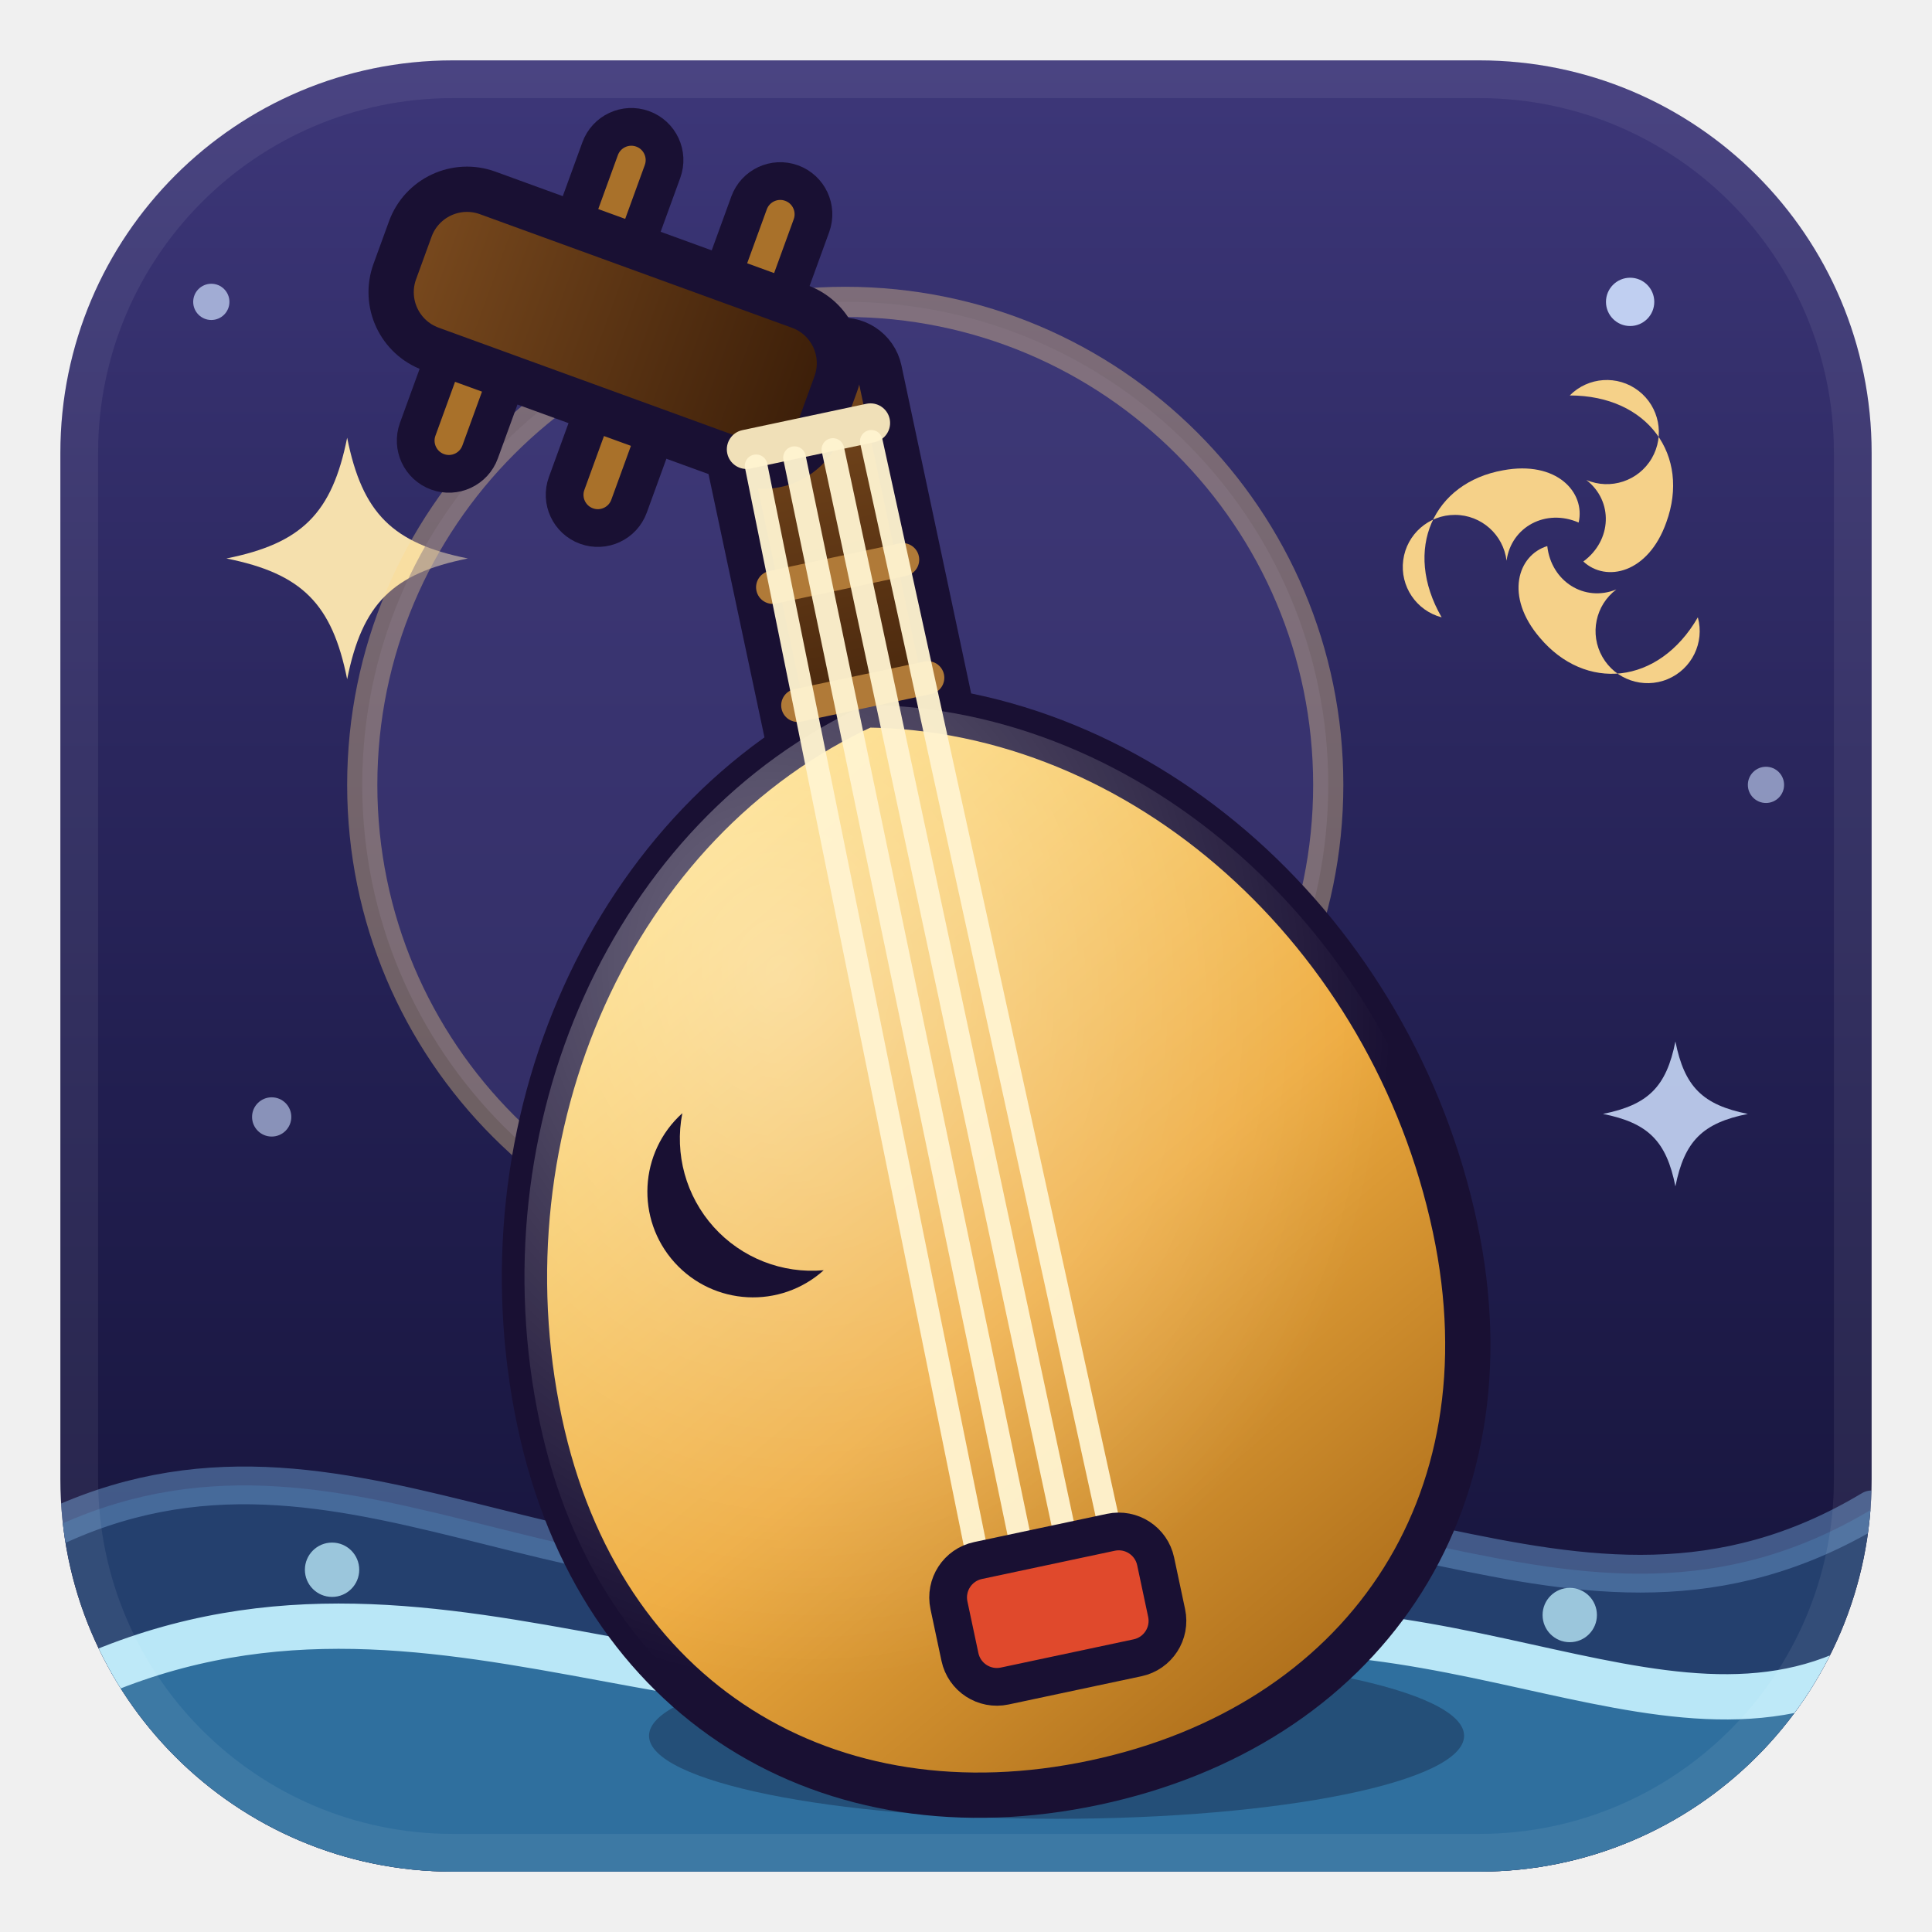
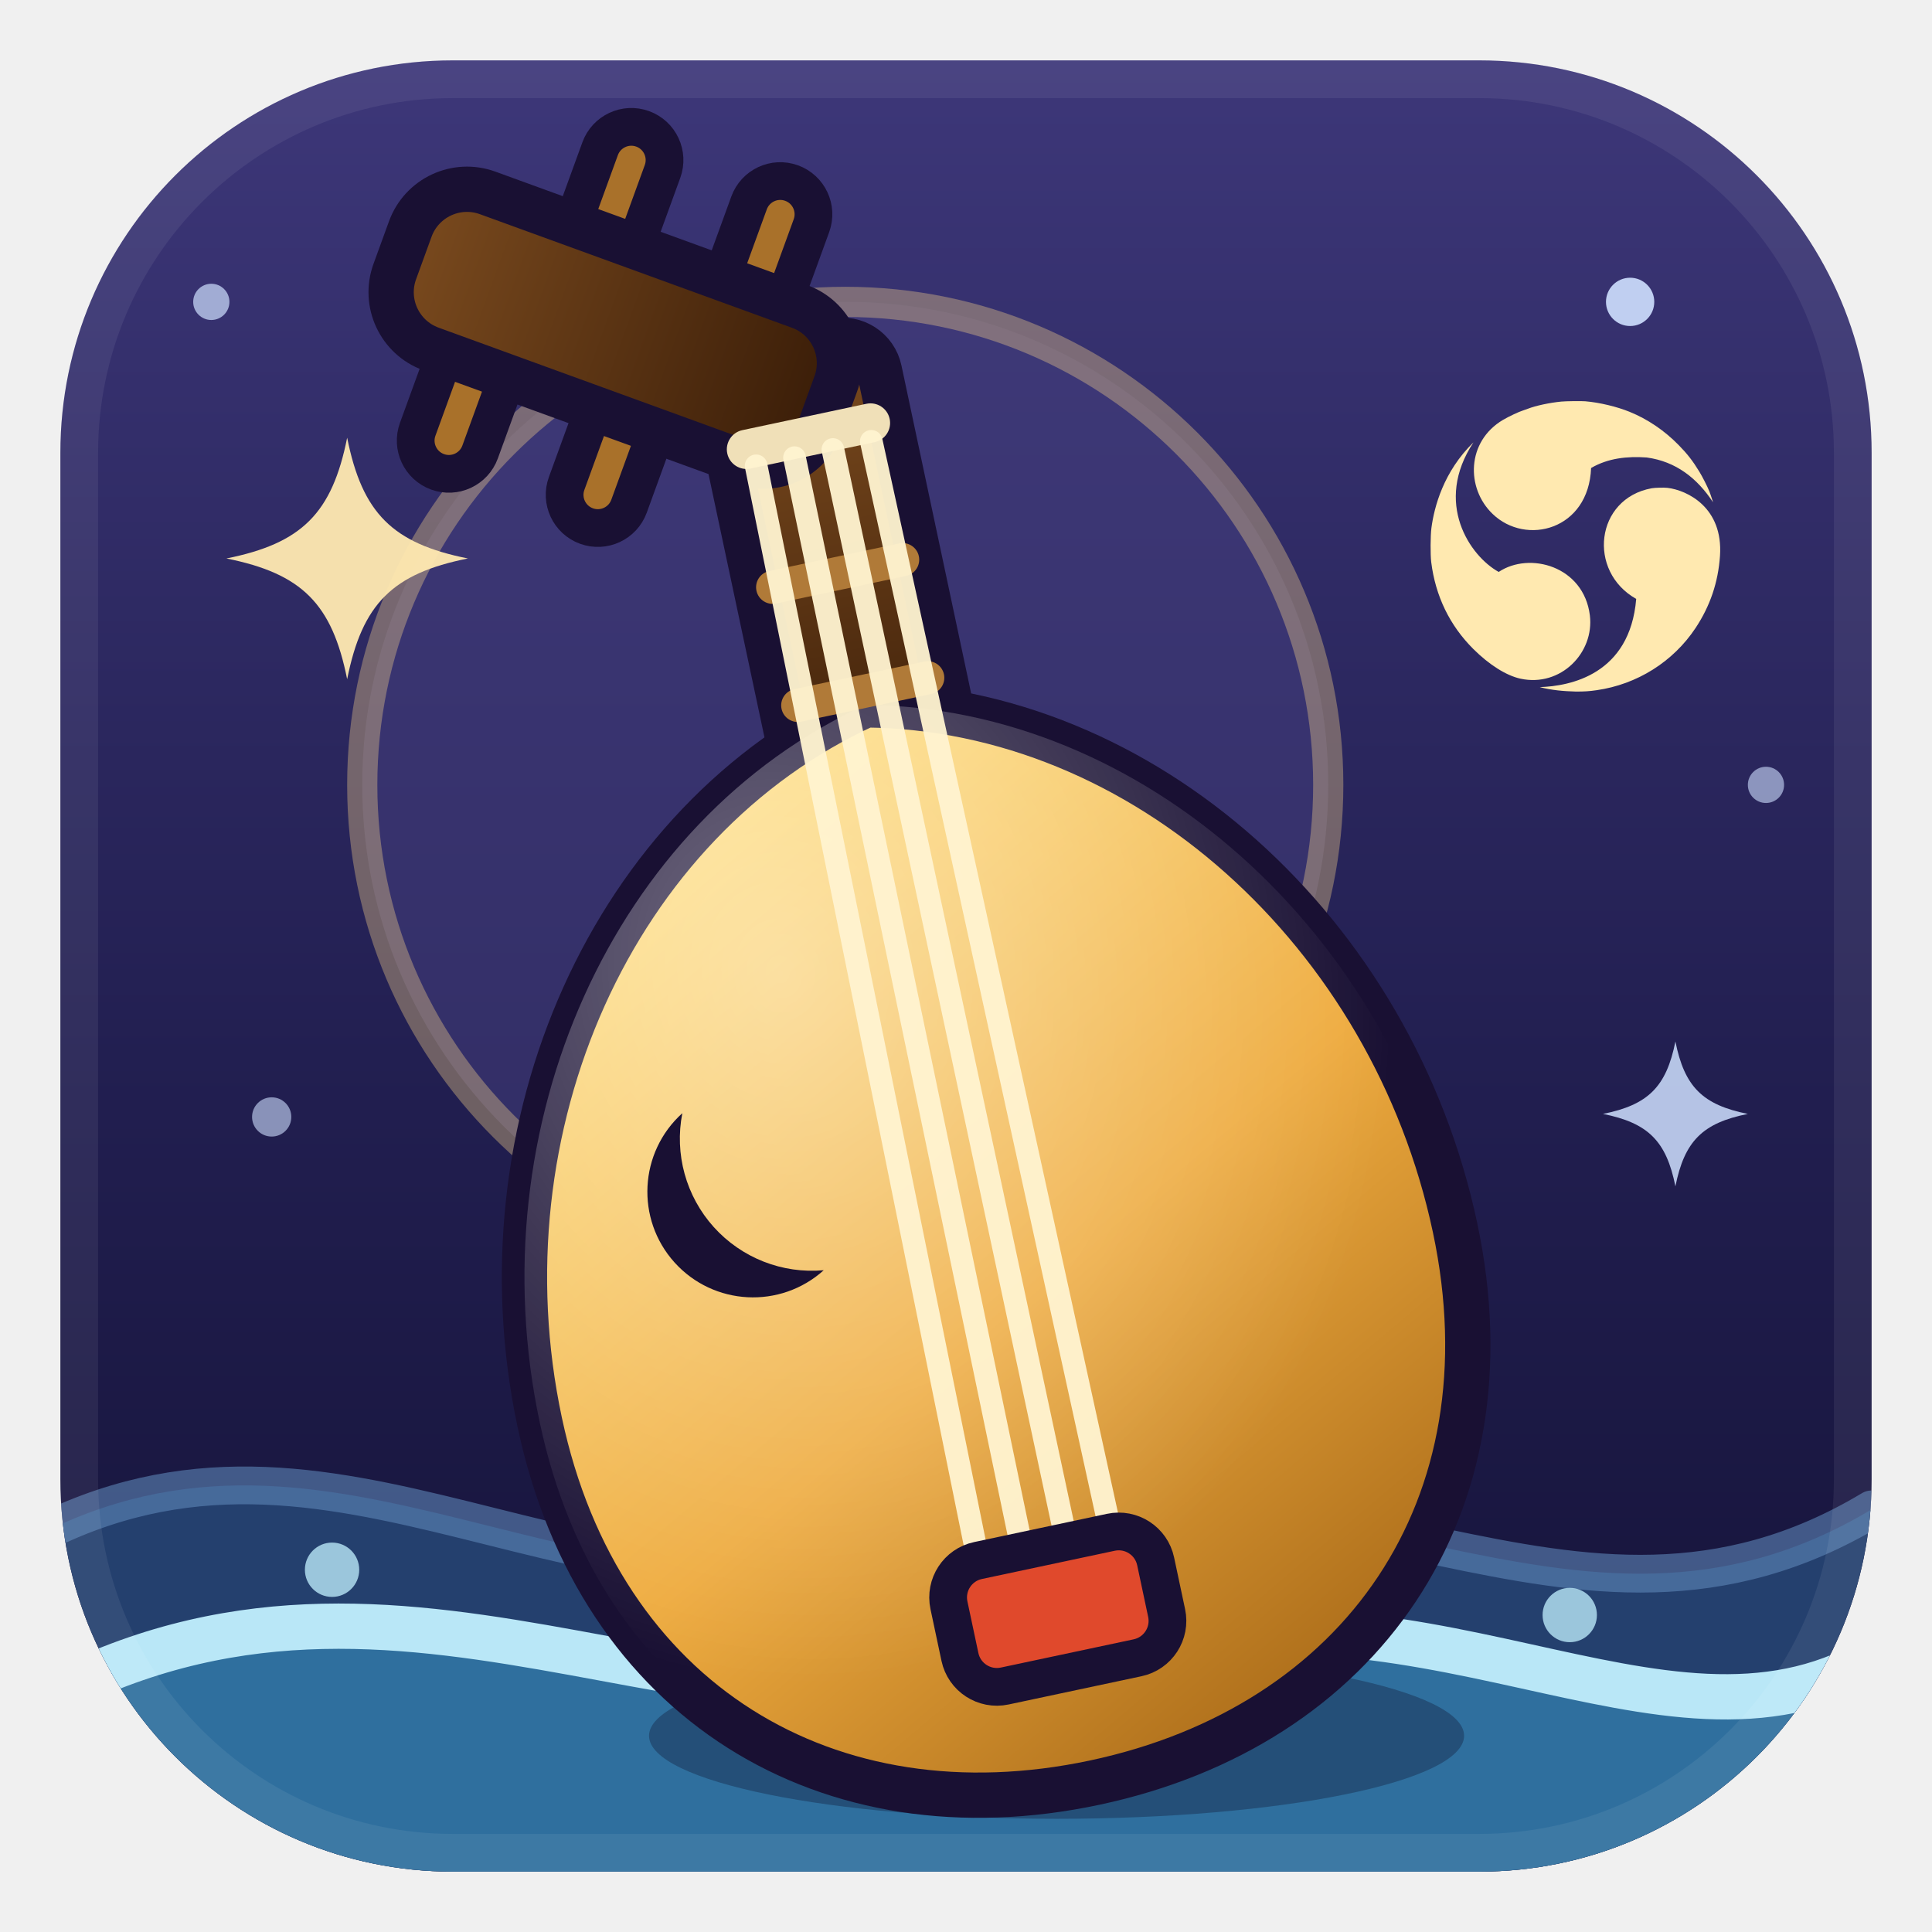
- <svg xmlns="http://www.w3.org/2000/svg" width="128" height="128" viewBox="0 0 128 128">
-   <defs>
+ <svg xmlns="http://www.w3.org/2000/svg" width="128" height="128" viewBox="0 0 128 128" version="1.1" id="svg37" xml:space="preserve">
+   <defs id="defs10">
    <linearGradient id="sky" x1="0" y1="0" x2="0" y2="1">
-       <stop offset="0" stop-color="#3d3779" />
-       <stop offset="0.55" stop-color="#221f51" />
-       <stop offset="1" stop-color="#131135" />
+       <stop offset="0" stop-color="#3d3779" id="stop1" />
+       <stop offset="0.55" stop-color="#221f51" id="stop2" />
+       <stop offset="1" stop-color="#131135" id="stop3" />
    </linearGradient>
    <linearGradient id="lute" x1="0.3" y1="0" x2="0.75" y2="1">
-       <stop offset="0" stop-color="#ffdf7e" />
-       <stop offset="0.55" stop-color="#eeab3f" />
-       <stop offset="1" stop-color="#a96a18" />
+       <stop offset="0" stop-color="#ffdf7e" id="stop4" />
+       <stop offset="0.55" stop-color="#eeab3f" id="stop5" />
+       <stop offset="1" stop-color="#a96a18" id="stop6" />
    </linearGradient>
    <linearGradient id="wood" x1="0" y1="0" x2="0" y2="1">
-       <stop offset="0" stop-color="#7a4a1e" />
-       <stop offset="1" stop-color="#3a1d08" />
+       <stop offset="0" stop-color="#7a4a1e" id="stop7" />
+       <stop offset="1" stop-color="#3a1d08" id="stop8" />
    </linearGradient>
    <radialGradient id="shine" cx="0.35" cy="0.22" r="0.65">
-       <stop offset="0" stop-color="#ffffff" stop-opacity="0.38" />
-       <stop offset="1" stop-color="#ffffff" stop-opacity="0" />
+       <stop offset="0" stop-color="#ffffff" stop-opacity="0.38" id="stop9" />
+       <stop offset="1" stop-color="#ffffff" stop-opacity="0" id="stop10" />
    </radialGradient>
    <clipPath id="frame">
-       <rect x="4" y="4" width="120" height="120" rx="26" />
+       <rect x="4" y="4" width="120" height="120" rx="26" id="rect10" />
    </clipPath>
+     <linearGradient id="linearGradient3383">
+       <stop style="stop-color:#ffffff;stop-opacity:0.753;" offset="0" id="stop3385" />
+       <stop style="stop-color:#ffffff;stop-opacity:0;" offset="1" id="stop3387" />
+     </linearGradient>
+     <linearGradient id="linearGradient3358">
+       <stop style="stop-color:#000000;stop-opacity:1;" offset="0" id="stop3360" />
+       <stop style="stop-color:#000000;stop-opacity:0.502;" offset="1" id="stop3362" />
+     </linearGradient>
+     <linearGradient id="linearGradient3242">
+       <stop style="stop-color:#e9ce7d;stop-opacity:1;" offset="0" id="stop3244" />
+       <stop style="stop-color:#fcecb2;stop-opacity:1;" offset="1" id="stop3246" />
+     </linearGradient>
+     <linearGradient id="linearGradient3232">
+       <stop style="stop-color:#c2aa6d;stop-opacity:1;" offset="0" id="stop3234" />
+       <stop style="stop-color:#ffffff;stop-opacity:1;" offset="1" id="stop3236" />
+     </linearGradient>
  </defs>
-   <rect x="4" y="4" width="120" height="120" rx="26" fill="url(#sky)" />
-   <g fill="#cfe0ff">
-     <circle cx="14" cy="20" r="1.2" opacity="0.7" />
-     <circle cx="108" cy="20" r="1.6" opacity="0.9" />
-     <circle cx="117" cy="52" r="1.2" opacity="0.6" />
-     <circle cx="18" cy="74" r="1.3" opacity="0.6" />
+   <rect x="4" y="4" width="120" height="120" rx="26" fill="url(#sky)" id="rect11" style="display:inline" />
+   <g fill="#cfe0ff" id="g14" style="display:inline">
+     <circle cx="14" cy="20" r="1.2" opacity="0.7" id="circle11" />
+     <circle cx="108" cy="20" r="1.6" opacity="0.9" id="circle12" />
+     <circle cx="117" cy="52" r="1.2" opacity="0.6" id="circle13" />
+     <circle cx="18" cy="74" r="1.3" opacity="0.6" id="circle14" />
  </g>
-   <path d="M23 29 C 24 34 26 36 31 37 C 26 38 24 40 23 45 C 22 40 20 38 15 37 C 20 36 22 34 23 29 Z" fill="#ffe9b0" opacity="0.95" />
-   <path d="M111 69 C 111.6 72 112.8 73.2 115.8 73.8 C 112.8 74.4 111.6 75.6 111 78.6 C 110.4 75.6 109.2 74.4 106.2 73.8 C 109.2 73.2 110.4 72 111 69 Z" fill="#cfe0ff" opacity="0.85" />
-   <circle cx="56" cy="52" r="32" fill="#45407f" opacity="0.5" />
-   <circle cx="56" cy="52" r="32" fill="none" stroke="#ffd98a" stroke-width="2" opacity="0.35" />
-   <g transform="translate(104 36)" fill="#ffd98a" opacity="0.95">
-     <path d="M 0 -9.8 C 5.2 -9.8 8.0 -5.8 6.4 -1.4 C 5.2 2.0 2.4 2.6 0.9 1.2 C 2.8 -0.2 2.9 -2.8 1.1 -4.2 A 3.45 3.45 0 1 0 0 -9.8 Z" />
-     <path d="M 0 -9.8 C 5.2 -9.8 8.0 -5.8 6.4 -1.4 C 5.2 2.0 2.4 2.6 0.9 1.2 C 2.8 -0.2 2.9 -2.8 1.1 -4.2 A 3.45 3.45 0 1 0 0 -9.8 Z" transform="rotate(120)" />
-     <path d="M 0 -9.8 C 5.2 -9.8 8.0 -5.8 6.4 -1.4 C 5.2 2.0 2.4 2.6 0.9 1.2 C 2.8 -0.2 2.9 -2.8 1.1 -4.2 A 3.45 3.45 0 1 0 0 -9.8 Z" transform="rotate(240)" />
+   <path d="m 111,69 c 0.6,3 1.8,4.2 4.8,4.8 -3,0.6 -4.2,1.8 -4.8,4.8 -0.6,-3 -1.8,-4.2 -4.8,-4.8 3,-0.6 4.2,-1.8 4.8,-4.8 z" fill="#cfe0ff" opacity="0.85" id="path15" />
+   <circle cx="56" cy="52" r="32" fill="#45407f" opacity="0.5" id="circle15" />
+   <circle cx="56" cy="52" r="32" fill="none" stroke="#ffd98a" stroke-width="2" opacity="0.35" id="circle16" style="display:inline" />
+   <path d="m 23,29 c 1,5 3,7 8,8 -5,1 -7,3 -8,8 -1,-5 -3,-7 -8,-8 5,-1 7,-3 8,-8 z" fill="#ffe9b0" opacity="0.95" id="path14" style="display:inline" />
+   <g clip-path="url(#frame)" id="g25" style="display:inline">
+     <path d="m 4,101 c 20,-9 36,9 60,1 24,-8 40,10 60,-2 v 24 H 4 Z" fill="#24406e" id="path19" />
+     <path d="m 4,101 c 20,-9 36,9 60,1 24,-8 40,10 60,-2" fill="none" stroke="#5d86b8" stroke-width="2.5" stroke-linecap="round" opacity="0.6" id="path20" />
+     <path d="m 4,112 c 24,-12 44,6 68,-2 22,-7 38,8 52,0 v 14 H 4 Z" fill="#2f6f9e" id="path21" />
+     <path d="m 4,112 c 24,-12 44,6 68,-2 22,-7 38,8 52,0" fill="none" stroke="#b9e7f7" stroke-width="3" stroke-linecap="round" id="path22" />
+     <g fill="#b9e7f7" opacity="0.8" id="g24">
+       <circle cx="22" cy="104" r="1.8" id="circle22" />
+       <circle cx="80" cy="103" r="1.5" id="circle23" />
+       <circle cx="104" cy="107" r="1.8" id="circle24" />
+     </g>
+     <ellipse cx="70" cy="115" rx="27" ry="5.5" fill="#0d1530" opacity="0.35" id="ellipse24" />
  </g>
-   <g clip-path="url(#frame)">
-     <path d="M4 101 C 24 92 40 110 64 102 C 88 94 104 112 124 100 L 124 124 L 4 124 Z" fill="#24406e" />
-     <path d="M4 101 C 24 92 40 110 64 102 C 88 94 104 112 124 100" fill="none" stroke="#5d86b8" stroke-width="2.5" stroke-linecap="round" opacity="0.6" />
-     <path d="M4 112 C 28 100 48 118 72 110 C 94 103 110 118 124 110 L 124 124 L 4 124 Z" fill="#2f6f9e" />
-     <path d="M4 112 C 28 100 48 118 72 110 C 94 103 110 118 124 110" fill="none" stroke="#b9e7f7" stroke-width="3" stroke-linecap="round" />
-     <g fill="#b9e7f7" opacity="0.8">
-       <circle cx="22" cy="104" r="1.8" />
-       <circle cx="80" cy="103" r="1.5" />
-       <circle cx="104" cy="107" r="1.8" />
+   <g transform="rotate(-12,64,78)" stroke-linejoin="round" id="g37" style="display:inline">
+     <rect x="58.5" y="22" width="11" height="32" rx="2.5" fill="url(#wood)" stroke="#191033" stroke-width="3" id="rect25" />
+     <g transform="rotate(-58,54.5506,-45.22953)" id="g30">
+       <g fill="#a9712a" stroke="#191033" stroke-width="2.5" id="g29">
+         <rect x="-13" y="-23" width="10" height="4.4" rx="2.2" id="rect26" />
+         <rect x="-13" y="-12.5" width="10" height="4.4" rx="2.2" id="rect27" />
+         <rect x="3" y="-18" width="10" height="4.4" rx="2.2" id="rect28" />
+         <rect x="3" y="-7.5" width="10" height="4.4" rx="2.2" id="rect29" />
+       </g>
+       <rect x="-5.5" y="-28" width="11" height="30" rx="4" fill="url(#wood)" stroke="#191033" stroke-width="3" id="rect30" />
    </g>
-     <ellipse cx="70" cy="115" rx="27" ry="5.5" fill="#0d1530" opacity="0.35" />
+     <path d="m 64,46 c 18,4 31,22 31,42 0,19 -13,31 -31,31 C 46,119 33,107 33,88 33,68 46,50 64,46 Z" fill="url(#lute)" stroke="#191033" stroke-width="3" id="path30" />
+     <path d="m 64,46 c 18,4 31,22 31,42 0,19 -13,31 -31,31 C 46,119 33,107 33,88 33,68 46,50 64,46 Z" fill="url(#shine)" id="path31" />
+     <rect x="58.5" y="26.5" width="11" height="2.6" rx="1.3" fill="#f0e0b8" id="rect31" />
+     <g fill="#b07a38" id="g33">
+       <rect x="58.5" y="36" width="11" height="2.2" rx="1.1" id="rect32" />
+       <rect x="58.5" y="44" width="11" height="2.2" rx="1.1" id="rect33" />
+     </g>
+     <path transform="rotate(-30,50,76)" d="m 50,69 a 7,7 0 1 0 0,14 8.75,8.75 0 0 1 0,-14 z" fill="#191033" id="path33" />
+     <g stroke="#fff3d0" stroke-width="1.5" stroke-linecap="round" opacity="0.95" id="g36">
+       <line x1="60.2" y1="29" x2="59.5" y2="105" id="line33" />
+       <line x1="62.8" y1="29" x2="62.5" y2="105" id="line34" />
+       <line x1="65.4" y1="29" x2="65.5" y2="105" id="line35" />
+       <line x1="68" y1="29" x2="68.5" y2="105" id="line36" />
+     </g>
+     <rect x="57" y="103" width="14" height="8.5" rx="2.5" fill="#e0492c" stroke="#191033" stroke-width="2.5" id="rect36" />
  </g>
-   <g transform="rotate(-12 64 78)" stroke-linejoin="round">
-     <rect x="58.5" y="22" width="11" height="32" rx="2.5" fill="url(#wood)" stroke="#191033" stroke-width="3" />
-     <g transform="translate(64 25) rotate(-58)">
-       <g fill="#a9712a" stroke="#191033" stroke-width="2.5">
-         <rect x="-13" y="-23" width="10" height="4.4" rx="2.2" />
-         <rect x="-13" y="-12.5" width="10" height="4.4" rx="2.2" />
-         <rect x="3" y="-18" width="10" height="4.4" rx="2.2" />
-         <rect x="3" y="-7.5" width="10" height="4.4" rx="2.2" />
-       </g>
-       <rect x="-5.5" y="-28" width="11" height="30" rx="4" fill="url(#wood)" stroke="#191033" stroke-width="3" />
-     </g>
-     <path d="M64 46 C 82 50 95 68 95 88 C 95 107 82 119 64 119 C 46 119 33 107 33 88 C 33 68 46 50 64 46 Z" fill="url(#lute)" stroke="#191033" stroke-width="3" />
-     <path d="M64 46 C 82 50 95 68 95 88 C 95 107 82 119 64 119 C 46 119 33 107 33 88 C 33 68 46 50 64 46 Z" fill="url(#shine)" />
-     <rect x="58.5" y="26.5" width="11" height="2.6" rx="1.3" fill="#f0e0b8" />
-     <g fill="#b07a38">
-       <rect x="58.5" y="36" width="11" height="2.2" rx="1.1" />
-       <rect x="58.5" y="44" width="11" height="2.2" rx="1.1" />
-     </g>
-     <path transform="rotate(-30 50 76)" d="M50 69 A 7 7 0 1 0 50 83 A 8.75 8.75 0 0 1 50 69 Z" fill="#191033" />
-     <g stroke="#fff3d0" stroke-width="1.5" stroke-linecap="round" opacity="0.95">
-       <line x1="60.2" y1="29" x2="59.5" y2="105" />
-       <line x1="62.8" y1="29" x2="62.5" y2="105" />
-       <line x1="65.4" y1="29" x2="65.5" y2="105" />
-       <line x1="68" y1="29" x2="68.5" y2="105" />
-     </g>
-     <rect x="57" y="103" width="14" height="8.5" rx="2.5" fill="#e0492c" stroke="#191033" stroke-width="2.5" />
-   </g>
-   <rect x="5.25" y="5.25" width="117.5" height="117.5" rx="24.75" fill="none" stroke="#ffffff" stroke-width="2.5" opacity="0.07" />
+   <rect x="5.25" y="5.25" width="117.5" height="117.5" rx="24.75" fill="none" stroke="#ffffff" stroke-width="2.5" opacity="0.07" id="rect37" style="display:inline" />
+   <path id="path50" style="display:inline;fill:#ffe9b0;fill-opacity:1;stroke:#ffe9b0;stroke-width:0;stroke-linecap:square;stroke-dasharray:none;stroke-opacity:1" d="m 105.059,26.587 c -0.27,-0.024 -1.3,-0.012 -1.613,0.018 -0.771,0.074 -1.698,0.271 -2.227,0.478 -0.102,0.039 -0.242,0.089 -0.308,0.109 -0.283,0.087 -0.945,0.399 -1.334,0.627 -2.418,1.427 -2.467,4.532 -0.681,6.236 2.207,2.123 6.361,1.06 6.518,-3.048 1.129,-0.658 2.402,-0.788 3.682,-0.698 1.943,0.263 3.347,1.376 4.398,2.969 0,0 -0.136,-0.447 -0.247,-0.728 -0.133,-0.331 -0.458,-0.968 -0.665,-1.307 -0.435,-0.712 -0.787,-1.165 -1.36,-1.75 -0.947,-0.969 -2.061,-1.723 -3.258,-2.209 -0.84,-0.342 -1.989,-0.617 -2.904,-0.695 z m -7.434,2.717 c -1.993,1.942 -2.606,4.285 -2.791,5.682 -0.065,0.505 -0.073,1.76 -0.012,2.254 0.281,2.253 1.224,4.197 2.789,5.758 1.054,1.049 2.188,1.763 3.128,1.967 2.658,0.573 4.895,-1.714 4.594,-4.193 -0.407,-3.279 -4.007,-4.242 -6.04,-2.88 -1.901,-1.047 -4.327,-4.57 -1.669,-8.589 z M 109.95,32.31 c -0.206,0.005 -0.41,0.019 -0.523,0.039 -3.732,0.681 -4.28,5.498 -1.024,7.33 -0.417,5.016 -4.383,5.782 -6.392,5.844 0.788,0.207 1.595,0.273 2.406,0.295 0.564,0 0.865,-0.019 1.361,-0.09 2.682,-0.383 5.07,-1.884 6.552,-4.113 0.973,-1.465 1.504,-3.037 1.624,-4.79 0.218,-3.203 -2.167,-4.344 -3.474,-4.503 -0.118,-0.014 -0.325,-0.018 -0.531,-0.012 z" />
</svg>
